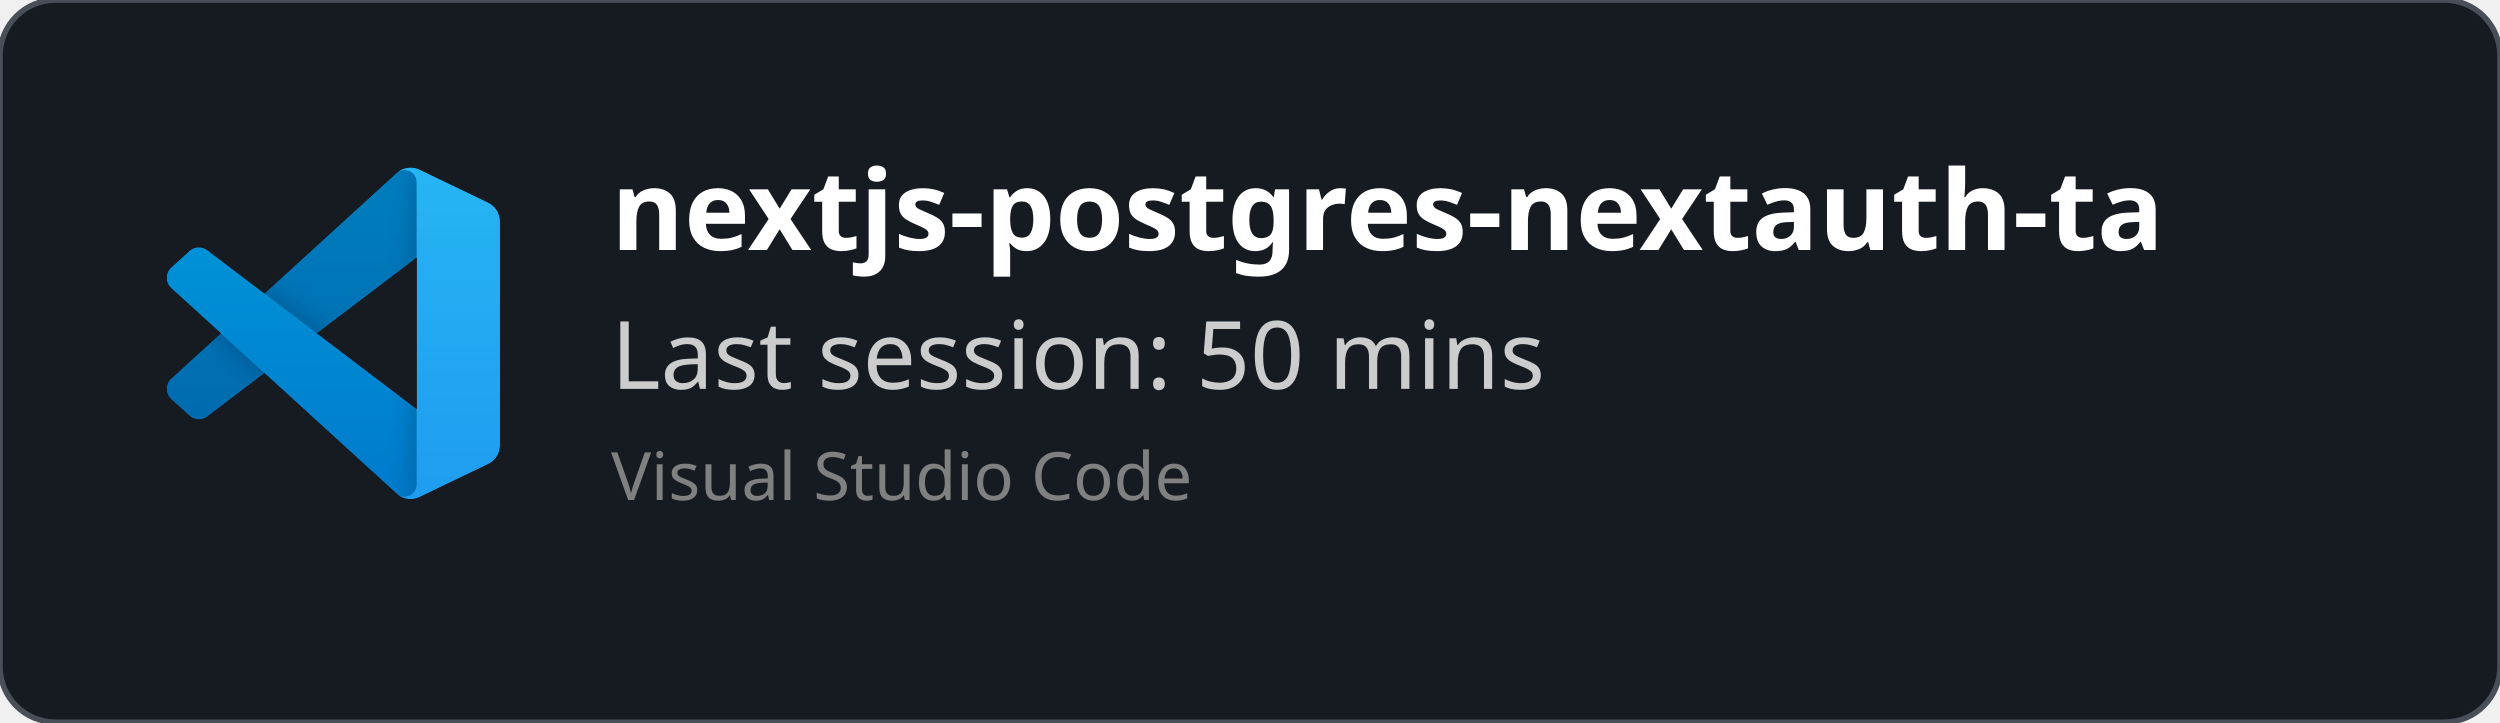
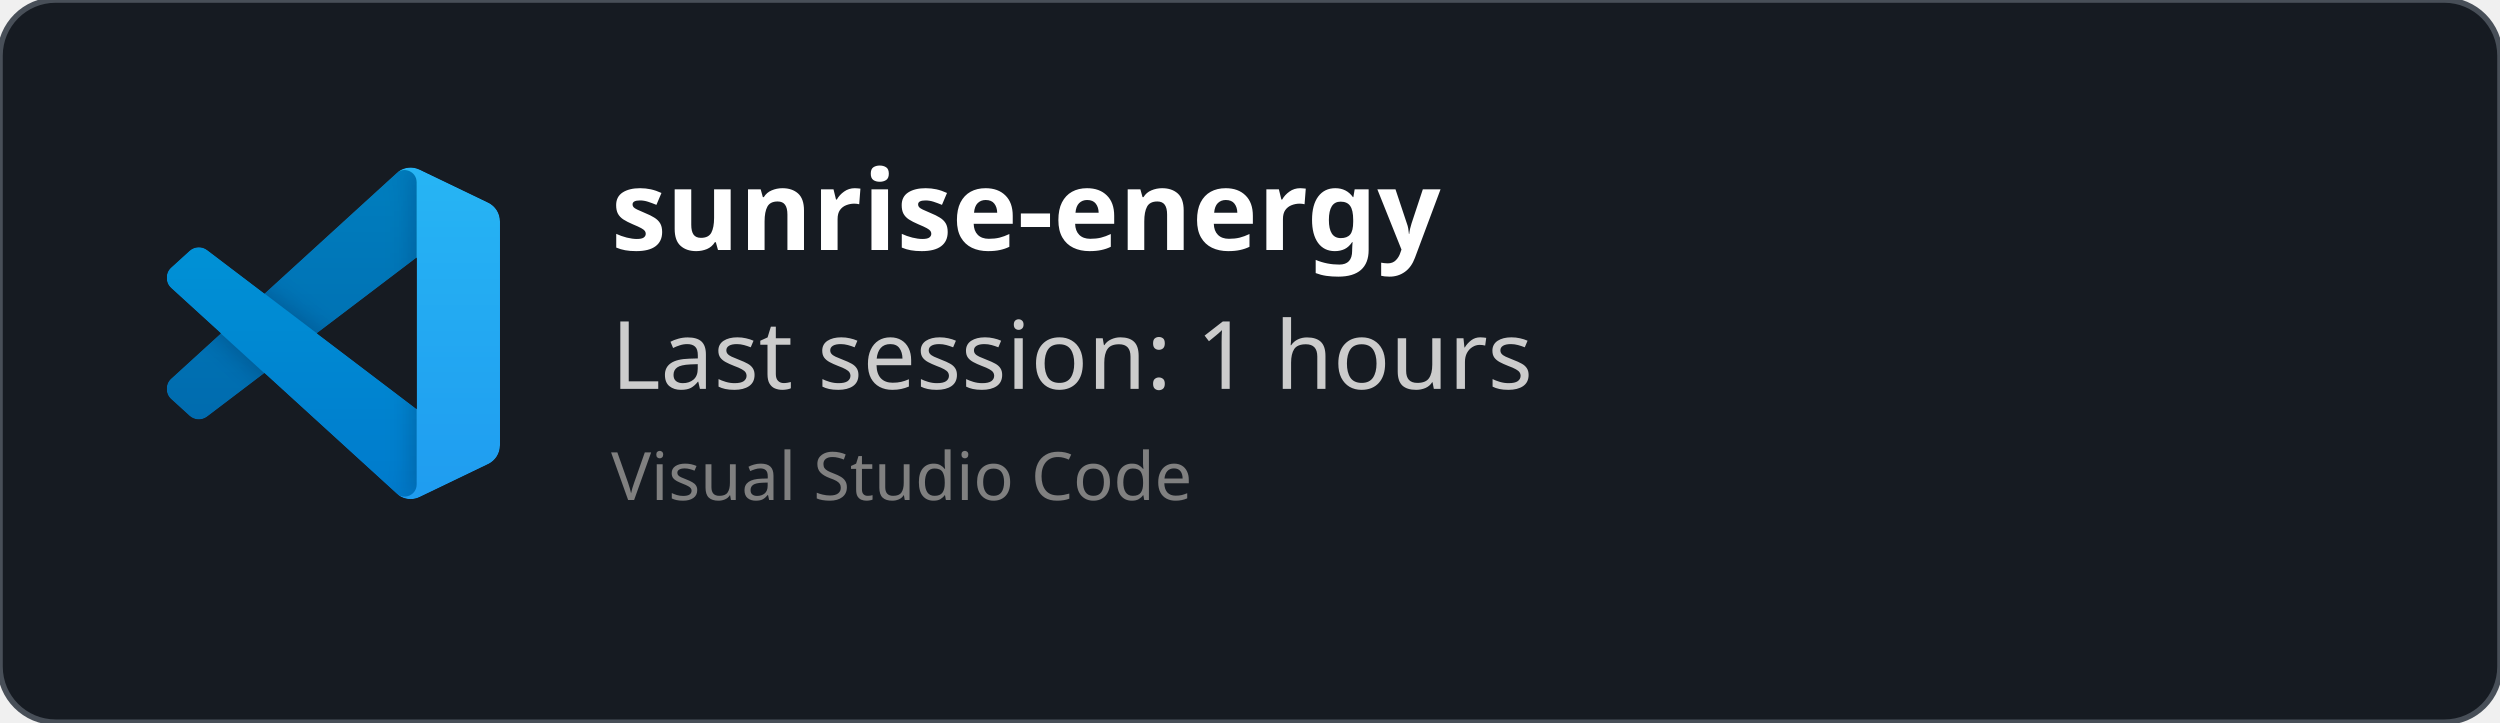
<svg xmlns="http://www.w3.org/2000/svg" width="450" height="130" viewBox="0 0 450 130" fill="none" role="img">
  <style>
    *{
        font-family: 'Segoe UI', Ubuntu, monospace
    }
    </style>
  <defs>
    <clipPath id="horizontalClip" x="20" y="20" width="500" height="200">
      <rect x="90" y="20" width="300" height="50" />
    </clipPath>
  </defs>
  <rect width="450" height="130" fill="rgba(22,27,34)" stroke="#484f58" stroke-width="1" fill-opacity="1" stroke-opacity="1" x="0" y="0" rx="10px" ry="10px">
    </rect>
  <svg width="60" height="60" x="30" y="30" viewBox="0 0 100 100" fill="none" id="vscode">
    <mask id="mask0" mask-type="alpha" maskUnits="userSpaceOnUse" x="0" y="0" width="100" height="100">
      <path fill-rule="evenodd" clip-rule="evenodd" d="M70.912 99.317C72.487 99.931 74.283 99.891 75.873 99.126L96.461 89.22C98.624 88.179 100 85.989 100 83.587V16.413C100 14.011 98.624 11.822 96.461 10.781L75.873 0.874C73.786 -0.13 71.345 0.116 69.513 1.447C69.252 1.637 69.003 1.849 68.769 2.083L29.355 38.041L12.187 25.01C10.589 23.797 8.354 23.896 6.869 25.246L1.363 30.255C-0.453 31.906 -0.455 34.763 1.359 36.417L16.247 50L1.359 63.583C-0.455 65.237 -0.453 68.094 1.363 69.745L6.869 74.754C8.354 76.104 10.589 76.204 12.187 74.99L29.355 61.959L68.769 97.917C69.392 98.541 70.125 99.01 70.912 99.317ZM75.015 27.299L45.109 50L75.015 72.701V27.299Z" fill="white" />
    </mask>
    <g mask="url(#mask0)">
      <path d="M96.461 10.796L75.857 0.876C73.472 -0.273 70.622 0.212 68.75 2.083L1.299 63.583C-0.516 65.237 -0.514 68.094 1.303 69.745L6.813 74.754C8.298 76.104 10.535 76.204 12.134 74.99L93.361 13.37C96.086 11.303 100 13.246 100 16.667V16.427C100 14.027 98.625 11.838 96.461 10.796Z" fill="#0065A9" />
      <g filter="url(#filter0_d)">
        <path d="M96.461 89.204L75.857 99.124C73.472 100.273 70.622 99.788 68.75 97.917L1.299 36.417C-0.516 34.763 -0.514 31.906 1.303 30.255L6.813 25.246C8.298 23.896 10.535 23.796 12.134 25.009L93.361 86.63C96.086 88.697 100 86.754 100 83.333V83.573C100 85.974 98.625 88.162 96.461 89.204Z" fill="#007ACC" />
      </g>
      <g filter="url(#filter1_d)">
        <path d="M75.858 99.126C73.472 100.274 70.622 99.788 68.75 97.917C71.056 100.223 75 98.59 75 95.328V4.672C75 1.41 71.056 -0.223 68.75 2.083C70.622 0.211 73.472 -0.274 75.858 0.874L96.459 10.781C98.623 11.822 100 14.011 100 16.413V83.587C100 85.989 98.623 88.179 96.459 89.22L75.858 99.126Z" fill="#1F9CF0" />
      </g>
      <g style="mix-blend-mode:overlay" opacity="0.25">
        <path fill-rule="evenodd" clip-rule="evenodd" d="M70.851 99.317C72.426 99.931 74.222 99.891 75.812 99.126L96.4 89.22C98.563 88.179 99.939 85.989 99.939 83.587V16.413C99.939 14.011 98.564 11.822 96.4 10.781L75.812 0.874C73.725 -0.13 71.284 0.116 69.453 1.447C69.191 1.637 68.942 1.849 68.708 2.083L29.294 38.041L12.126 25.01C10.528 23.796 8.293 23.896 6.809 25.246L1.302 30.255C-0.513 31.906 -0.515 34.763 1.298 36.417L16.186 50L1.298 63.583C-0.515 65.237 -0.513 68.094 1.302 69.745L6.809 74.754C8.293 76.104 10.528 76.204 12.126 74.99L29.294 61.959L68.708 97.917C69.332 98.54 70.064 99.01 70.851 99.317ZM74.954 27.299L45.048 50L74.954 72.701V27.299Z" fill="url(#paint0_linear)" />
      </g>
    </g>
    <defs>
      <filter id="filter0_d" x="-8.394" y="15.829" width="116.727" height="92.246" filterUnits="userSpaceOnUse" color-interpolation-filters="sRGB">
        <feFlood flood-opacity="0" result="BackgroundImageFix" />
        <feColorMatrix in="SourceAlpha" type="matrix" values="0 0 0 0 0 0 0 0 0 0 0 0 0 0 0 0 0 0 127 0" />
        <feOffset />
        <feGaussianBlur stdDeviation="4.167" />
        <feColorMatrix type="matrix" values="0 0 0 0 0 0 0 0 0 0 0 0 0 0 0 0 0 0 0.25 0" />
        <feBlend mode="overlay" in2="BackgroundImageFix" result="effect1_dropShadow" />
        <feBlend mode="normal" in="SourceGraphic" in2="effect1_dropShadow" result="shape" />
      </filter>
      <filter id="filter1_d" x="60.417" y="-8.076" width="47.917" height="116.151" filterUnits="userSpaceOnUse" color-interpolation-filters="sRGB">
        <feFlood flood-opacity="0" result="BackgroundImageFix" />
        <feColorMatrix in="SourceAlpha" type="matrix" values="0 0 0 0 0 0 0 0 0 0 0 0 0 0 0 0 0 0 127 0" />
        <feOffset />
        <feGaussianBlur stdDeviation="4.167" />
        <feColorMatrix type="matrix" values="0 0 0 0 0 0 0 0 0 0 0 0 0 0 0 0 0 0 0.25 0" />
        <feBlend mode="overlay" in2="BackgroundImageFix" result="effect1_dropShadow" />
        <feBlend mode="normal" in="SourceGraphic" in2="effect1_dropShadow" result="shape" />
      </filter>
      <linearGradient id="paint0_linear" x1="49.939" y1="0.258" x2="49.939" y2="99.742" gradientUnits="userSpaceOnUse">
        <stop stop-color="white" />
        <stop offset="1" stop-color="white" stop-opacity="0" />
      </linearGradient>
    </defs>
  </svg>
  <text x="110" y="45" font-size="20" clip-path="url(#horizontalClip)" font-weight="bold" font-family="Ubuntu" fill="white">
-     nextjs-postgres-nextauth-tailwindcss-template-main
+     sunrise-energy
    </text>
  <text x="110" y="70" font-size="17px" font-family="Ubuntu" fill="#ccc">
-     Last session: 50 mins
+     Last session: 1 hours
    </text>
  <text x="110" y="90" font-size="12px" font-family="Ubuntu" fill="grey">
    Visual Studio Code
    </text>
</svg>
